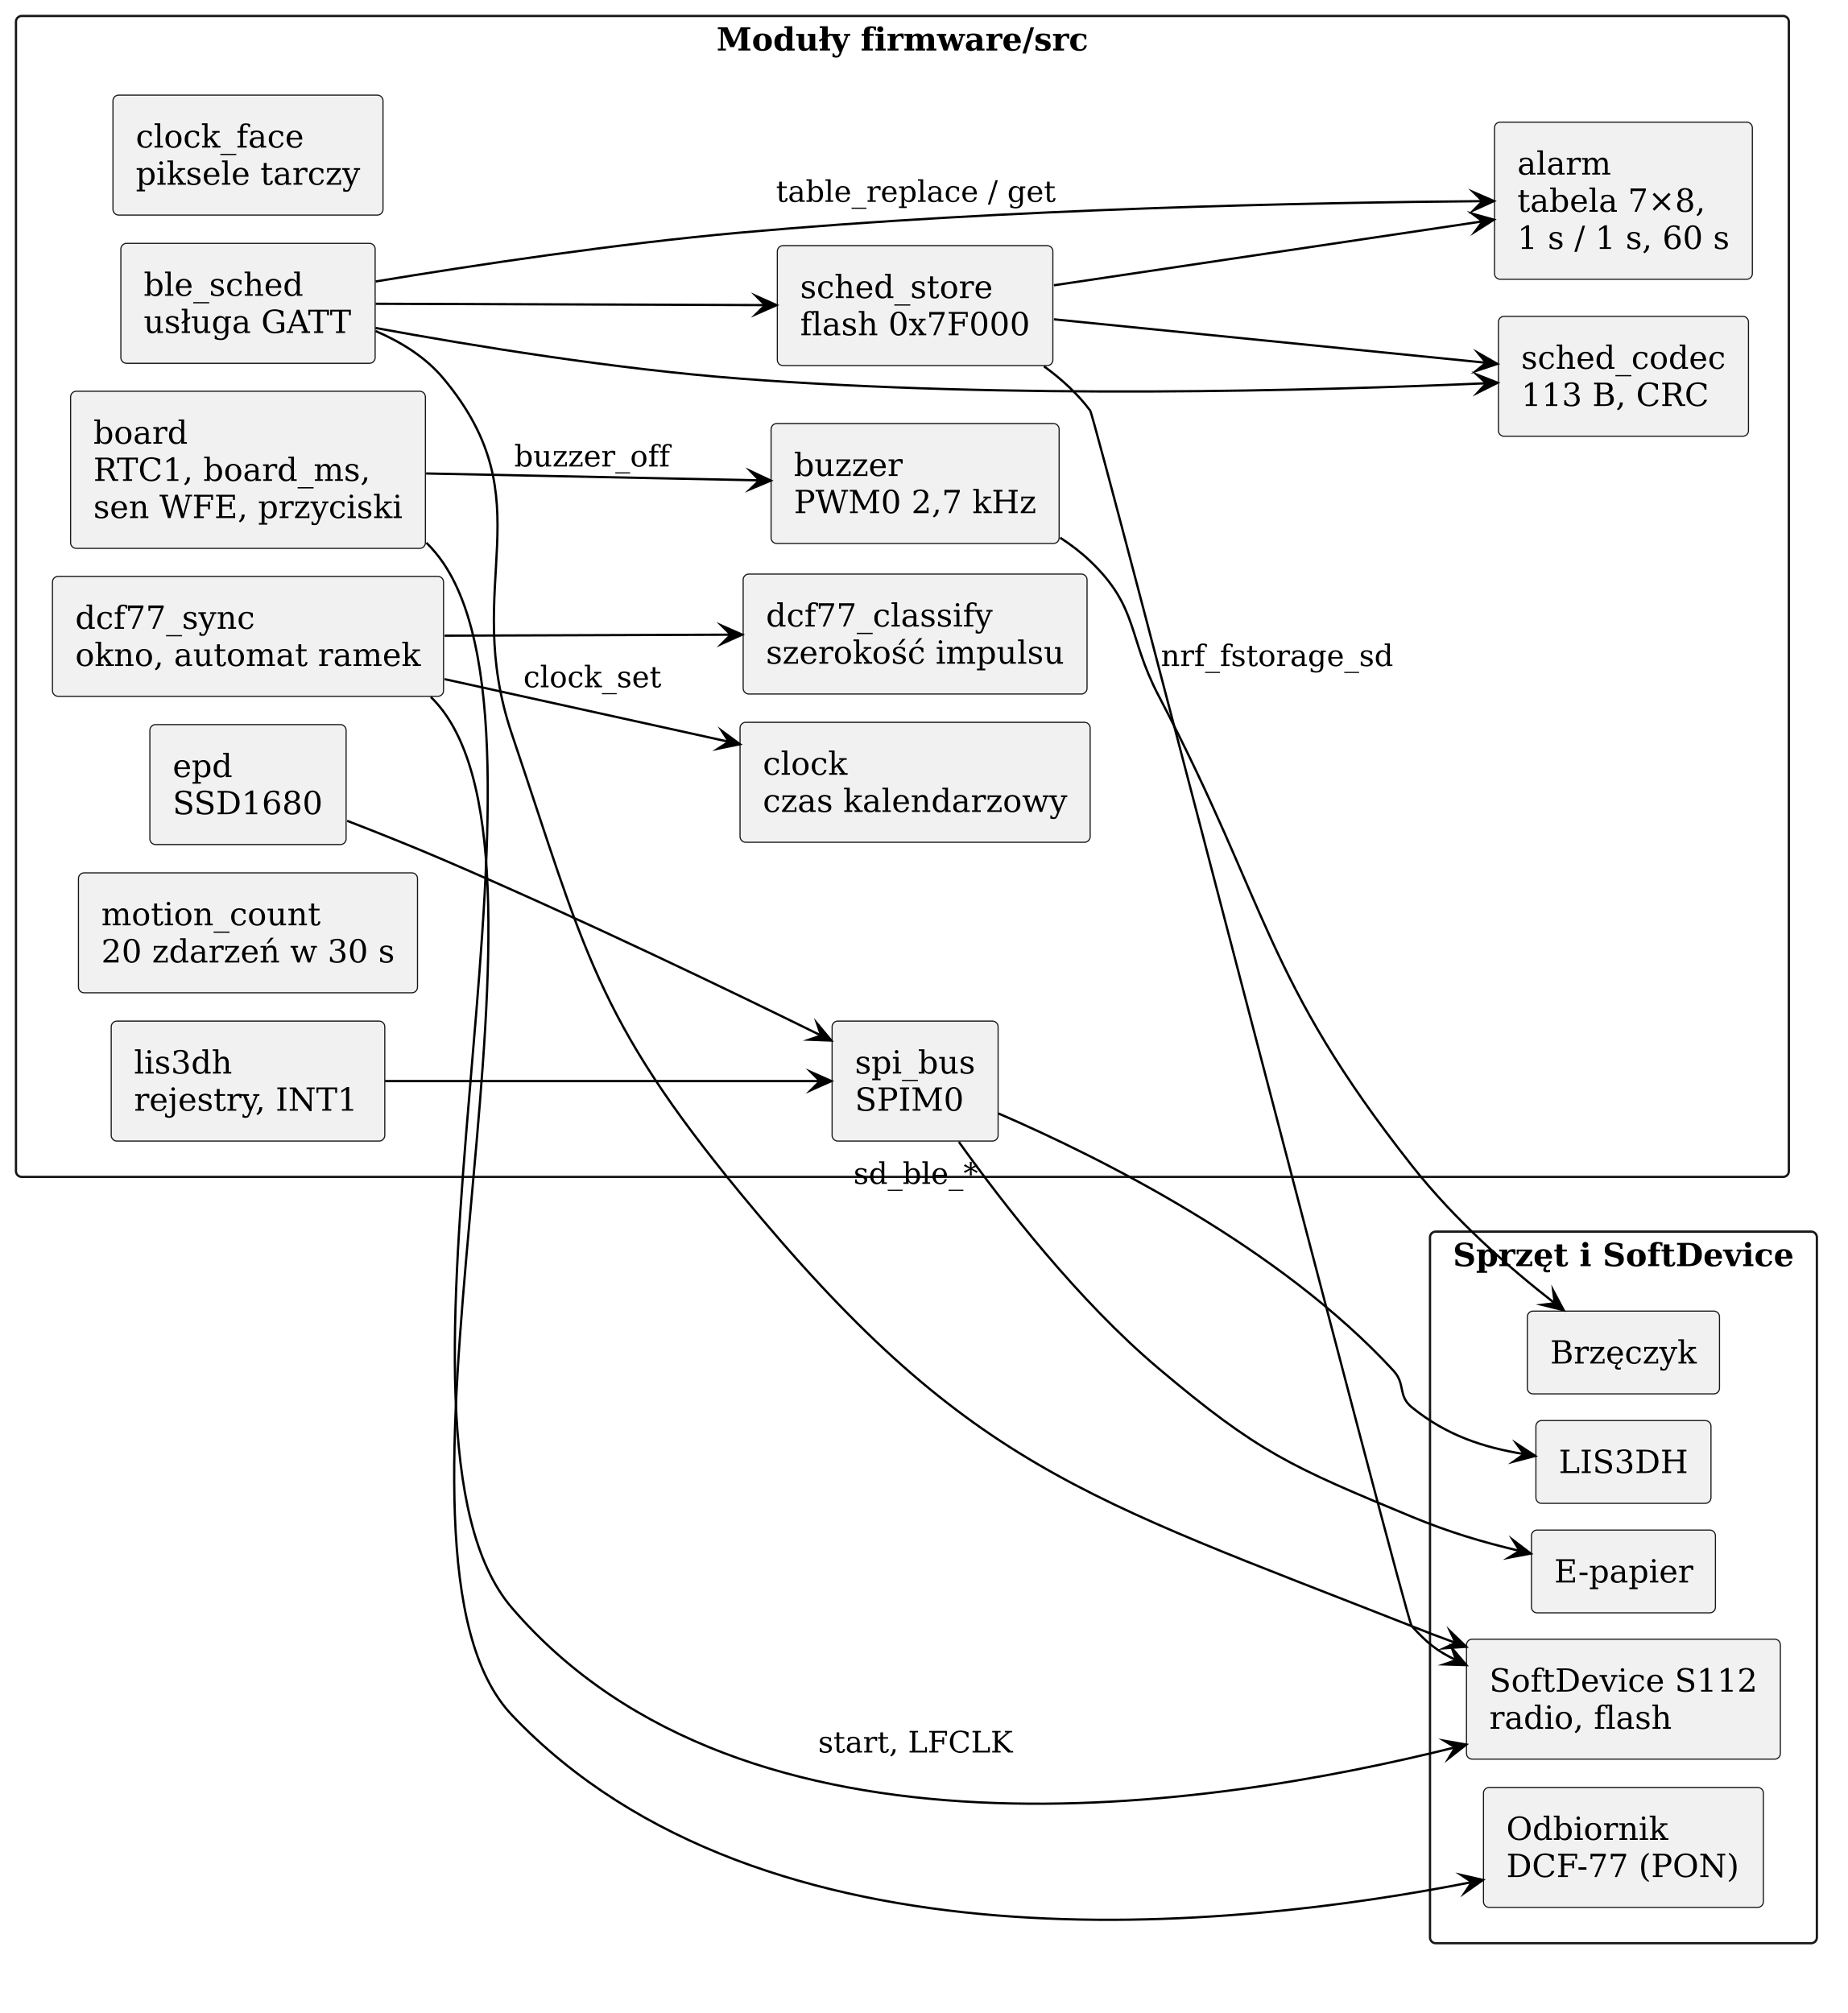
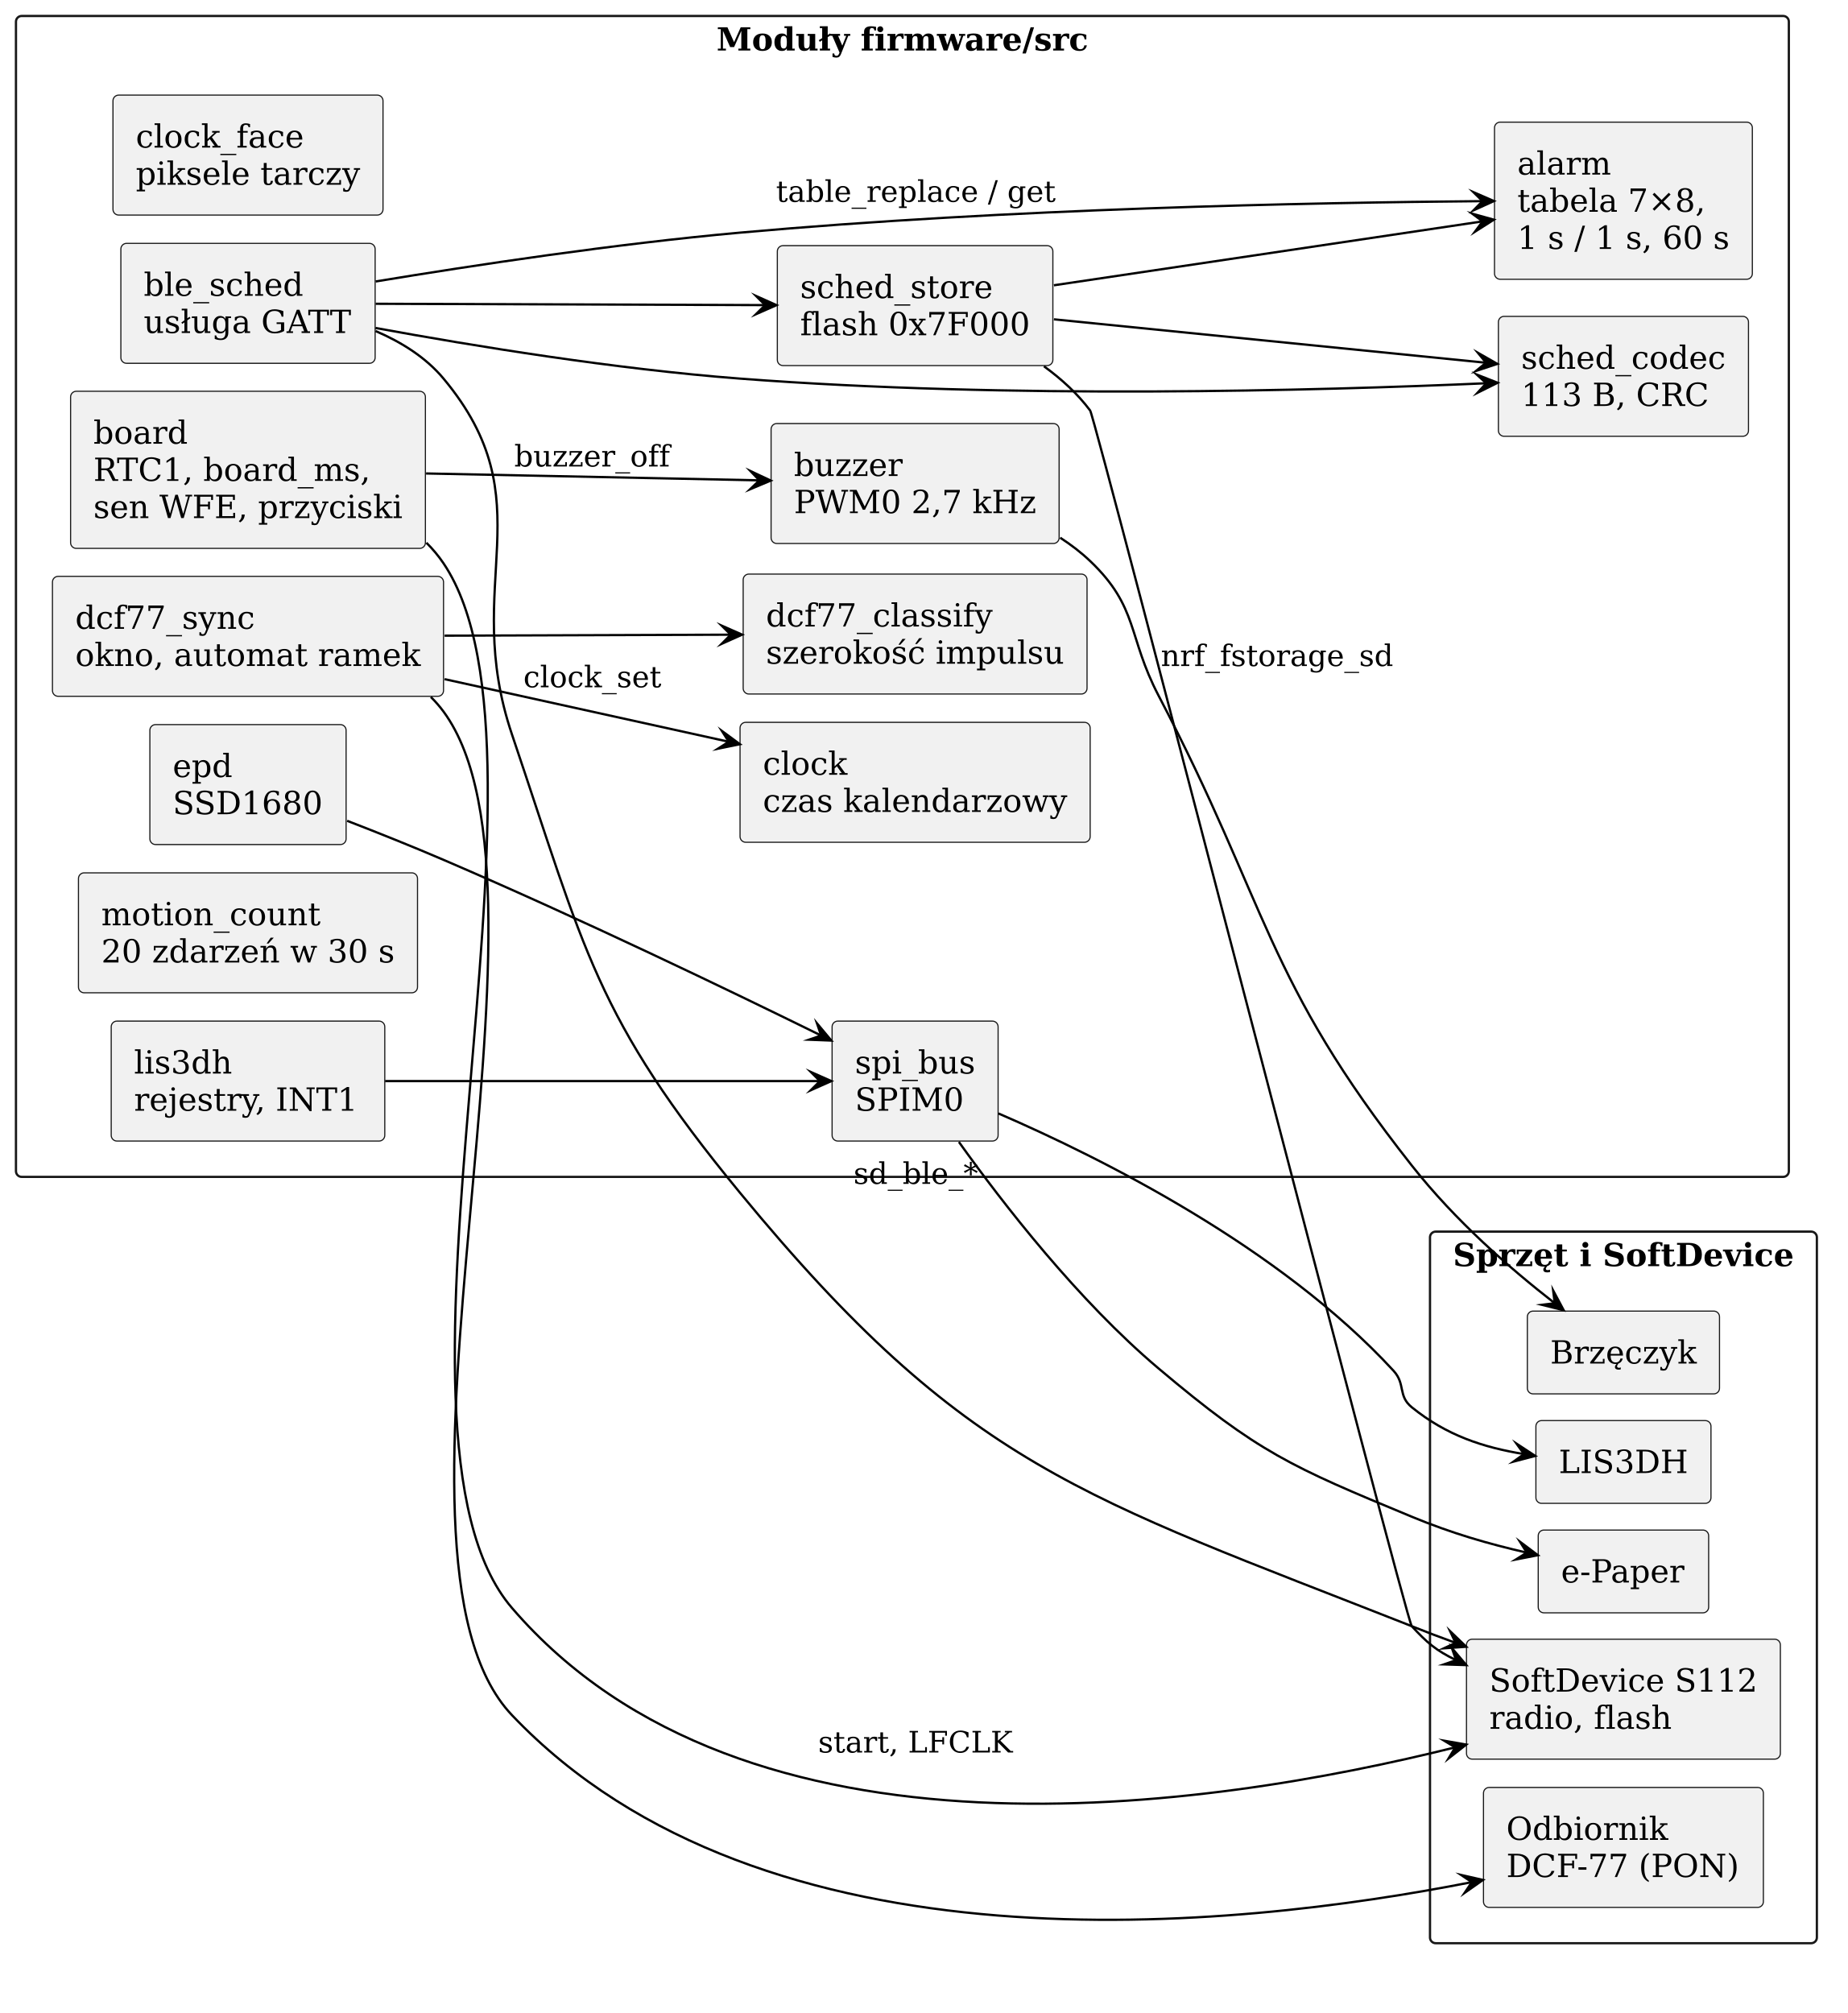
<svg xmlns="http://www.w3.org/2000/svg" version="1.1" data-diagram-type="DESCRIPTION" style="width:1350px;height:1471px;background:#FFFFFF;" width="1350px" height="1471.667px" viewBox="0 0 1350 1471" zoomAndPan="magnify" preserveAspectRatio="none" contentStyleType="text/css">
  <defs />
  <g font-family="sans-serif" lengthAdjust="spacing">
    <g class="cluster" data-qualified-name="Mods" id="ent0001" data-source-line="16">
      <rect x="11.667" y="11.667" width="1295.483" height="848.333" fill="none" style="stroke:#181818;stroke-width:1.667;" rx="4.167" ry="4.167" />
      <text x="523.55" y="36.909" fill="#000" font-size="23.333" textLength="271.717" font-weight="700" font-family="DejaVu Serif">Moduły firmware/src</text>
    </g>
    <g class="cluster" data-qualified-name="Hw" id="ent0016" data-source-line="33">
      <rect x="1044.933" y="900" width="282.7" height="520" fill="none" style="stroke:#181818;stroke-width:1.667;" rx="4.167" ry="4.167" />
      <text x="1061.67" y="925.243" fill="#000" font-size="23.333" textLength="249.227" font-weight="700" font-family="DejaVu Serif">Sprzęt i SoftDevice</text>
    </g>
    <g class="entity" data-qualified-name="Mods.m_board" id="ent0002" data-source-line="17">
      <rect x="51.583" y="285.917" width="259.272" height="114.818" fill="#F1F1F1" style="stroke:#181818;stroke-width:0.833;" rx="4.167" ry="4.167" />
      <text x="68.25" y="324.242" fill="#000" font-size="23.333" textLength="68.986" font-family="DejaVu Serif">board</text>
      <text x="68.25" y="351.403" fill="#000" font-size="23.333" textLength="202.834" font-family="DejaVu Serif">RTC1, board_ms,</text>
      <text x="68.25" y="378.565" fill="#000" font-size="23.333" textLength="225.939" font-family="DejaVu Serif">sen WFE, przyciski</text>
    </g>
    <g class="entity" data-qualified-name="Mods.m_alarm" id="ent0003" data-source-line="18">
      <rect x="1092.067" y="89.25" width="188.418" height="114.818" fill="#F1F1F1" style="stroke:#181818;stroke-width:0.833;" rx="4.167" ry="4.167" />
      <text x="1108.733" y="127.575" fill="#000" font-size="23.333" textLength="68.564" font-family="DejaVu Serif">alarm</text>
      <text x="1108.733" y="154.737" fill="#000" font-size="23.333" textLength="137.482" font-family="DejaVu Serif">tabela 7×8,</text>
      <text x="1108.733" y="181.898" fill="#000" font-size="23.333" textLength="155.085" font-family="DejaVu Serif">1 s / 1 s, 60 s</text>
    </g>
    <g class="entity" data-qualified-name="Mods.m_clock" id="ent0004" data-source-line="19">
      <rect x="540.767" y="527.833" width="255.843" height="87.656" fill="#F1F1F1" style="stroke:#181818;stroke-width:0.833;" rx="4.167" ry="4.167" />
      <text x="557.433" y="566.159" fill="#000" font-size="23.333" textLength="61.785" font-family="DejaVu Serif">clock</text>
      <text x="557.433" y="593.32" fill="#000" font-size="23.333" textLength="222.51" font-family="DejaVu Serif">czas kalendarzowy</text>
    </g>
    <g class="entity" data-qualified-name="Mods.m_motion" id="ent0005" data-source-line="20">
      <rect x="57.333" y="637.833" width="247.754" height="87.656" fill="#F1F1F1" style="stroke:#181818;stroke-width:0.833;" rx="4.167" ry="4.167" />
      <text x="74" y="676.159" fill="#000" font-size="23.333" textLength="160.303" font-family="DejaVu Serif">motion_count</text>
      <text x="74" y="703.32" fill="#000" font-size="23.333" textLength="214.421" font-family="DejaVu Serif">20 zdarzeń w 30 s</text>
    </g>
    <g class="entity" data-qualified-name="Mods.m_lis" id="ent0006" data-source-line="21">
      <rect x="81.267" y="746.167" width="199.902" height="87.656" fill="#F1F1F1" style="stroke:#181818;stroke-width:0.833;" rx="4.167" ry="4.167" />
      <text x="97.933" y="784.492" fill="#000" font-size="23.333" textLength="71.709" font-family="DejaVu Serif">lis3dh</text>
      <text x="97.933" y="811.653" fill="#000" font-size="23.333" textLength="166.569" font-family="DejaVu Serif">rejestry, INT1</text>
    </g>
    <g class="entity" data-qualified-name="Mods.m_buzz" id="ent0007" data-source-line="22">
      <rect x="563.45" y="309.5" width="210.475" height="87.656" fill="#F1F1F1" style="stroke:#181818;stroke-width:0.833;" rx="4.167" ry="4.167" />
      <text x="580.117" y="347.825" fill="#000" font-size="23.333" textLength="79.513" font-family="DejaVu Serif">buzzer</text>
      <text x="580.117" y="374.987" fill="#000" font-size="23.333" textLength="177.142" font-family="DejaVu Serif">PWM0 2,7 kHz</text>
    </g>
    <g class="entity" data-qualified-name="Mods.m_dcf" id="ent0008" data-source-line="23">
      <rect x="38.333" y="421.167" width="285.762" height="87.656" fill="#F1F1F1" style="stroke:#181818;stroke-width:0.833;" rx="4.167" ry="4.167" />
      <text x="55" y="459.492" fill="#000" font-size="23.333" textLength="131.25" font-family="DejaVu Serif">dcf77_sync</text>
      <text x="55" y="486.653" fill="#000" font-size="23.333" textLength="252.428" font-family="DejaVu Serif">okno, automat ramek</text>
    </g>
    <g class="entity" data-qualified-name="Mods.m_cls" id="ent0009" data-source-line="24">
      <rect x="543.05" y="419.5" width="251.274" height="87.656" fill="#F1F1F1" style="stroke:#181818;stroke-width:0.833;" rx="4.167" ry="4.167" />
      <text x="559.717" y="457.825" fill="#000" font-size="23.333" textLength="165.669" font-family="DejaVu Serif">dcf77_classify</text>
      <text x="559.717" y="484.987" fill="#000" font-size="23.333" textLength="217.941" font-family="DejaVu Serif">szerokość impulsu</text>
    </g>
    <g class="entity" data-qualified-name="Mods.m_ble" id="ent0010" data-source-line="25">
      <rect x="88.317" y="177.833" width="185.809" height="87.656" fill="#F1F1F1" style="stroke:#181818;stroke-width:0.833;" rx="4.167" ry="4.167" />
      <text x="104.983" y="216.159" fill="#000" font-size="23.333" textLength="116.689" font-family="DejaVu Serif">ble_sched</text>
      <text x="104.983" y="243.32" fill="#000" font-size="23.333" textLength="152.476" font-family="DejaVu Serif">usługa GATT</text>
    </g>
    <g class="entity" data-qualified-name="Mods.m_store" id="ent0011" data-source-line="26">
      <rect x="568.017" y="179.5" width="201.338" height="87.656" fill="#F1F1F1" style="stroke:#181818;stroke-width:0.833;" rx="4.167" ry="4.167" />
      <text x="584.683" y="217.825" fill="#000" font-size="23.333" textLength="140.843" font-family="DejaVu Serif">sched_store</text>
      <text x="584.683" y="244.987" fill="#000" font-size="23.333" textLength="168.005" font-family="DejaVu Serif">flash 0x7F000</text>
    </g>
    <g class="entity" data-qualified-name="Mods.m_codec" id="ent0012" data-source-line="27">
      <rect x="1094.917" y="231.167" width="182.744" height="87.656" fill="#F1F1F1" style="stroke:#181818;stroke-width:0.833;" rx="4.167" ry="4.167" />
      <text x="1111.583" y="269.492" fill="#000" font-size="23.333" textLength="149.411" font-family="DejaVu Serif">sched_codec</text>
      <text x="1111.583" y="296.653" fill="#000" font-size="23.333" textLength="137.209" font-family="DejaVu Serif">113 B, CRC</text>
    </g>
    <g class="entity" data-qualified-name="Mods.m_epd" id="ent0013" data-source-line="28">
      <rect x="109.517" y="529.5" width="143.392" height="87.656" fill="#F1F1F1" style="stroke:#181818;stroke-width:0.833;" rx="4.167" ry="4.167" />
      <text x="126.183" y="567.825" fill="#000" font-size="23.333" textLength="43.682" font-family="DejaVu Serif">epd</text>
      <text x="126.183" y="594.987" fill="#000" font-size="23.333" textLength="110.059" font-family="DejaVu Serif">SSD1680</text>
    </g>
    <g class="entity" data-qualified-name="Mods.m_face" id="ent0014" data-source-line="29">
      <rect x="82.55" y="69.5" width="197.327" height="87.656" fill="#F1F1F1" style="stroke:#181818;stroke-width:0.833;" rx="4.167" ry="4.167" />
      <text x="99.217" y="107.825" fill="#000" font-size="23.333" textLength="122.876" font-family="DejaVu Serif">clock_face</text>
      <text x="99.217" y="134.987" fill="#000" font-size="23.333" textLength="163.994" font-family="DejaVu Serif">piksele tarczy</text>
    </g>
    <g class="entity" data-qualified-name="Mods.m_spi" id="ent0015" data-source-line="30">
      <rect x="608.033" y="746.167" width="121.312" height="87.656" fill="#F1F1F1" style="stroke:#181818;stroke-width:0.833;" rx="4.167" ry="4.167" />
      <text x="624.7" y="784.492" fill="#000" font-size="23.333" textLength="87.979" font-family="DejaVu Serif">spi_bus</text>
      <text x="624.7" y="811.653" fill="#000" font-size="23.333" textLength="79.639" font-family="DejaVu Serif">SPIM0</text>
    </g>
    <g class="entity" data-qualified-name="Hw.sd" id="ent0017" data-source-line="34">
      <rect x="1071.6" y="1197.833" width="229.354" height="87.656" fill="#F1F1F1" style="stroke:#181818;stroke-width:0.833;" rx="4.167" ry="4.167" />
      <text x="1088.267" y="1236.159" fill="#000" font-size="23.333" textLength="196.021" font-family="DejaVu Serif">SoftDevice S112</text>
      <text x="1088.267" y="1263.32" fill="#000" font-size="23.333" textLength="133.358" font-family="DejaVu Serif">radio, flash</text>
    </g>
    <g class="entity" data-qualified-name="Hw.hw_dcf" id="ent0018" data-source-line="35">
      <rect x="1084.017" y="1306.167" width="204.528" height="87.656" fill="#F1F1F1" style="stroke:#181818;stroke-width:0.833;" rx="4.167" ry="4.167" />
      <text x="1100.683" y="1344.492" fill="#000" font-size="23.333" textLength="118.296" font-family="DejaVu Serif">Odbiornik</text>
      <text x="1100.683" y="1371.653" fill="#000" font-size="23.333" textLength="171.195" font-family="DejaVu Serif">DCF-77 (PON)</text>
    </g>
    <g class="entity" data-qualified-name="Hw.hw_lis" id="ent0019" data-source-line="36">
      <rect x="1122.317" y="1038.083" width="127.931" height="60.495" fill="#F1F1F1" style="stroke:#181818;stroke-width:0.833;" rx="4.167" ry="4.167" />
      <text x="1138.983" y="1076.409" fill="#000" font-size="23.333" textLength="94.598" font-family="DejaVu Serif">LIS3DH</text>
    </g>
    <g class="entity" data-qualified-name="Hw.hw_epd" id="ent0020" data-source-line="37">
-       <rect x="1119.05" y="1118.083" width="134.46" height="60.495" fill="#F1F1F1" style="stroke:#181818;stroke-width:0.833;" rx="4.167" ry="4.167" />
-       <text x="1135.717" y="1156.409" fill="#000" font-size="23.333" textLength="101.126" font-family="DejaVu Serif">E-papier</text>
+       <rect x="1124.017" y="1118.083" width="124.536" height="60.495" fill="#F1F1F1" style="stroke:#181818;stroke-width:0.833;" rx="4.167" ry="4.167" />
+       <text x="1140.683" y="1156.409" fill="#000" font-size="23.333" textLength="91.203" font-family="DejaVu Serif">e-Paper</text>
    </g>
    <g class="entity" data-qualified-name="Hw.hw_buzz" id="ent0021" data-source-line="38">
      <rect x="1116.067" y="958.083" width="140.418" height="60.495" fill="#F1F1F1" style="stroke:#181818;stroke-width:0.833;" rx="4.167" ry="4.167" />
      <text x="1132.733" y="996.409" fill="#000" font-size="23.333" textLength="107.085" font-family="DejaVu Serif">Brzęczyk</text>
    </g>
    <g class="link" data-entity-1="ent0008" data-entity-2="ent0009" id="lnk22" data-source-line="41" data-link-type="dependency">
      <path d="M324.867,464.517 C393.783,464.267 467.5,464.01 533.983,463.794" style="stroke:#000;stroke-width:1.667;" fill="none" id="m_dcf-to-m_cls" />
      <polygon points="542.317,463.767,527.295,457.149,533.983,463.794,527.338,470.482,542.317,463.767" fill="#000" style="stroke:#000;stroke-width:1.667;stroke-linejoin:miter;stroke-miterlimit:10;" />
    </g>
    <g class="link" data-entity-1="ent0008" data-entity-2="ent0004" id="lnk23" data-source-line="42" data-link-type="dependency">
      <path d="M324.867,496.283 C393.217,511.35 466.362,527.457 532.545,542.04" style="stroke:#000;stroke-width:1.667;" fill="none" id="m_dcf-to-m_clock" />
      <polygon points="540.683,543.833,527.469,534.095,532.545,542.04,524.6,547.116,540.683,543.833" fill="#000" style="stroke:#000;stroke-width:1.667;stroke-linejoin:miter;stroke-miterlimit:10;" />
      <text x="382.433" y="502.228" fill="#000" font-size="21.667" textLength="100.854" font-family="DejaVu Serif">clock_set</text>
    </g>
    <g class="link" data-entity-1="ent0010" data-entity-2="ent0003" id="lnk24" data-source-line="43" data-link-type="dependency">
      <path d="M274.5,205.683 C346.617,193.767 449.783,178.183 540.767,170 C736.267,152.4 957.984,148.036 1083.317,146.986" style="stroke:#000;stroke-width:1.667;" fill="none" id="m_ble-to-m_alarm" />
      <polygon points="1091.65,146.917,1076.595,140.376,1083.317,146.986,1076.706,153.709,1091.65,146.917" fill="#000" style="stroke:#000;stroke-width:1.667;stroke-linejoin:miter;stroke-miterlimit:10;" />
      <text x="567.017" y="147.478" fill="#000" font-size="21.667" textLength="204.405" font-family="DejaVu Serif">table_replace / get</text>
    </g>
    <g class="link" data-entity-1="ent0010" data-entity-2="ent0011" id="lnk25" data-source-line="44" data-link-type="dependency">
      <path d="M274.517,221.983 C358.117,222.267 473.067,222.673 559.083,222.956" style="stroke:#000;stroke-width:1.667;" fill="none" id="m_ble-to-m_store" />
      <polygon points="567.417,222.983,552.439,216.267,559.083,222.956,552.395,229.601,567.417,222.983" fill="#000" style="stroke:#000;stroke-width:1.667;stroke-linejoin:miter;stroke-miterlimit:10;" />
    </g>
    <g class="link" data-entity-1="ent0010" data-entity-2="ent0012" id="lnk26" data-source-line="45" data-link-type="dependency">
      <path d="M274.383,239.667 C346.433,252.883 449.567,269.7 540.767,276.667 C737.767,291.717 961.325,285.549 1086.025,280.066" style="stroke:#000;stroke-width:1.667;" fill="none" id="m_ble-to-m_codec" />
      <polygon points="1094.35,279.7,1079.072,273.699,1086.025,280.066,1079.657,287.019,1094.35,279.7" fill="#000" style="stroke:#000;stroke-width:1.667;stroke-linejoin:miter;stroke-miterlimit:10;" />
    </g>
    <g class="link" data-entity-1="ent0011" data-entity-2="ent0012" id="lnk27" data-source-line="46" data-link-type="dependency">
      <path d="M770.117,233.35 C864.017,242.783 995.142,255.967 1085.875,265.084" style="stroke:#000;stroke-width:1.667;" fill="none" id="m_store-to-m_codec" />
      <polygon points="1094.167,265.917,1079.908,257.784,1085.875,265.084,1078.575,271.05,1094.167,265.917" fill="#000" style="stroke:#000;stroke-width:1.667;stroke-linejoin:miter;stroke-miterlimit:10;" />
    </g>
    <g class="link" data-entity-1="ent0011" data-entity-2="ent0003" id="lnk28" data-source-line="47" data-link-type="dependency">
      <path d="M770.117,208.467 C863.15,194.583 992.591,175.295 1083.374,161.762" style="stroke:#000;stroke-width:1.667;" fill="none" id="m_store-to-m_alarm" />
      <polygon points="1091.617,160.533,1075.798,156.151,1083.374,161.762,1077.764,169.339,1091.617,160.533" fill="#000" style="stroke:#000;stroke-width:1.667;stroke-linejoin:miter;stroke-miterlimit:10;" />
    </g>
    <g class="link" data-entity-1="ent0006" data-entity-2="ent0015" id="lnk29" data-source-line="48" data-link-type="dependency">
      <path d="M281.433,790 C379.3,790 517.833,790 599.15,790" style="stroke:#000;stroke-width:1.667;" fill="none" id="m_lis-to-m_spi" />
      <polygon points="607.483,790,592.483,783.333,599.15,790,592.483,796.667,607.483,790" fill="#000" style="stroke:#000;stroke-width:1.667;stroke-linejoin:miter;stroke-miterlimit:10;" />
    </g>
    <g class="link" data-entity-1="ent0013" data-entity-2="ent0015" id="lnk30" data-source-line="49" data-link-type="dependency">
      <path d="M253.667,599.8 C276.3,608.55 301.367,618.567 324.1,628.333 C424.783,671.617 532.072,723.306 600.022,756.722" style="stroke:#000;stroke-width:1.667;" fill="none" id="m_epd-to-m_spi" />
      <polygon points="607.5,760.4,596.982,747.798,600.022,756.722,591.098,759.763,607.5,760.4" fill="#000" style="stroke:#000;stroke-width:1.667;stroke-linejoin:miter;stroke-miterlimit:10;" />
    </g>
    <g class="link" data-entity-1="ent0010" data-entity-2="ent0017" id="lnk31" data-source-line="50" data-link-type="dependency">
      <path d="M274.433,241.9 C293.183,249.933 311.133,261.1 324.1,276.667 C399.417,367.067 336.433,425.183 374.1,536.667 C427.317,694.217 435.083,743.267 540.767,871.667 C705.75,1072.117 790.083,1093.117 1031.6,1188.333 C1044.433,1193.383 1050.118,1195.62 1063.601,1200.52" style="stroke:#000;stroke-width:1.667;" fill="none" id="m_ble-to-sd" />
      <polygon points="1071.433,1203.367,1059.612,1191.978,1063.601,1200.52,1055.058,1204.509,1071.433,1203.367" fill="#000" style="stroke:#000;stroke-width:1.667;stroke-linejoin:miter;stroke-miterlimit:10;" />
      <text x="623.683" y="865.111" fill="#000" font-size="21.667" textLength="91.11" font-family="DejaVu Serif">sd_ble_*</text>
    </g>
    <g class="link" data-entity-1="ent0011" data-entity-2="ent0017" id="lnk32" data-source-line="51" data-link-type="dependency">
      <path d="M762.85,267.667 C775.567,276.917 787.4,287.683 796.6,300 C800.433,305.117 1027.267,1183.65 1031.6,1188.333 C1042.683,1200.3 1049.097,1205.958 1063.997,1213.158" style="stroke:#000;stroke-width:1.667;" fill="none" id="m_store-to-sd" />
      <polygon points="1071.5,1216.783,1060.895,1204.254,1063.997,1213.158,1055.094,1216.26,1071.5,1216.783" fill="#000" style="stroke:#000;stroke-width:1.667;stroke-linejoin:miter;stroke-miterlimit:10;" />
      <text x="848.267" y="486.695" fill="#000" font-size="21.667" textLength="169.842" font-family="DejaVu Serif">nrf_fstorage_sd</text>
    </g>
    <g class="link" data-entity-1="ent0002" data-entity-2="ent0007" id="lnk33" data-source-line="52" data-link-type="dependency">
      <path d="M311.35,345.983 C390.067,347.617 481.185,349.495 554.885,351.012" style="stroke:#000;stroke-width:1.667;" fill="none" id="m_board-to-m_buzz" />
      <polygon points="563.217,351.183,548.357,344.209,554.885,351.012,548.083,357.54,563.217,351.183" fill="#000" style="stroke:#000;stroke-width:1.667;stroke-linejoin:miter;stroke-miterlimit:10;" />
      <text x="375.767" y="340.878" fill="#000" font-size="21.667" textLength="113.75" font-family="DejaVu Serif">buzzer_off</text>
    </g>
    <g class="link" data-entity-1="ent0002" data-entity-2="ent0017" id="lnk34" data-source-line="53" data-link-type="dependency">
      <path d="M311.6,396.617 C316.233,401.233 320.45,406.25 324.1,411.667 C419.067,552.667 263.317,1046.067 374.1,1175 C544.317,1373.117 883.715,1321.718 1063.365,1276.868" style="stroke:#000;stroke-width:1.667;" fill="none" id="m_board-to-sd" />
      <polygon points="1071.45,1274.85,1055.282,1272.015,1063.365,1276.868,1058.511,1284.951,1071.45,1274.85" fill="#000" style="stroke:#000;stroke-width:1.667;stroke-linejoin:miter;stroke-miterlimit:10;" />
      <text x="597.85" y="1280.645" fill="#000" font-size="21.667" textLength="142.156" font-family="DejaVu Serif">start, LFCLK</text>
    </g>
    <g class="link" data-entity-1="ent0008" data-entity-2="ent0018" id="lnk35" data-source-line="54" data-link-type="dependency">
      <path d="M314.833,509.333 C318.183,512.633 321.283,516.183 324.1,520 C420.817,651.617 261.55,1134.95 374.1,1253.333 C558.15,1446.95 902.424,1409.46 1075.49,1375.377" style="stroke:#000;stroke-width:1.667;" fill="none" id="m_dcf-to-hw_dcf" />
      <polygon points="1083.667,1373.767,1067.661,1370.124,1075.49,1375.377,1070.238,1383.206,1083.667,1373.767" fill="#000" style="stroke:#000;stroke-width:1.667;stroke-linejoin:miter;stroke-miterlimit:10;" />
    </g>
    <g class="link" data-entity-1="ent0015" data-entity-2="ent0019" id="lnk36" data-source-line="55" data-link-type="dependency">
      <path d="M729.583,813.65 C804.917,846.267 935.2,911.4 1018.267,1001.667 C1027.25,1011.417 1021.317,1019.983 1031.6,1028.333 C1056.983,1048.917 1083.61,1057.653 1113.626,1062.57" style="stroke:#000;stroke-width:1.667;" fill="none" id="m_spi-to-hw_lis" />
      <polygon points="1121.85,1063.917,1108.125,1054.913,1113.626,1062.57,1105.97,1068.071,1121.85,1063.917" fill="#000" style="stroke:#000;stroke-width:1.667;stroke-linejoin:miter;stroke-miterlimit:10;" />
    </g>
    <g class="link" data-entity-1="ent0015" data-entity-2="ent0020" id="lnk37" data-source-line="56" data-link-type="dependency">
-       <path d="M700.667,834.45 C733.1,879.817 787.867,950.417 846.6,1000 C919.417,1061.467 943.583,1071.867 1031.6,1108.333 C1059.25,1119.783 1082.992,1126.808 1110.442,1133.325" style="stroke:#000;stroke-width:1.667;" fill="none" id="m_spi-to-hw_epd" />
-       <polygon points="1118.55,1135.25,1105.496,1125.299,1110.442,1133.325,1102.416,1138.272,1118.55,1135.25" fill="#000" style="stroke:#000;stroke-width:1.667;stroke-linejoin:miter;stroke-miterlimit:10;" />
+       <path d="M700.667,834.45 C733.1,879.817 787.867,950.417 846.6,1000 C919.417,1061.467 943.583,1071.867 1031.6,1108.333 C1061.033,1120.517 1087.079,1128.013 1115.663,1134.596" style="stroke:#000;stroke-width:1.667;" fill="none" id="m_spi-to-hw_epd" />
+       <polygon points="1123.783,1136.467,1110.662,1126.603,1115.663,1134.596,1107.67,1139.597,1123.783,1136.467" fill="#000" style="stroke:#000;stroke-width:1.667;stroke-linejoin:miter;stroke-miterlimit:10;" />
    </g>
    <g class="link" data-entity-1="ent0007" data-entity-2="ent0021" id="lnk38" data-source-line="57" data-link-type="dependency">
      <path d="M774.7,392.933 C782.567,398.033 790,403.7 796.6,410 C832.1,443.817 823.867,464.9 846.6,508.333 C927,661.9 924.233,715.583 1031.6,851.667 C1064.033,892.767 1103.096,926.607 1136.08,952.341" style="stroke:#000;stroke-width:1.667;" fill="none" id="m_buzz-to-hw_buzz" />
      <polygon points="1142.65,957.467,1134.924,942.984,1136.08,952.341,1126.723,953.496,1142.65,957.467" fill="#000" style="stroke:#000;stroke-width:1.667;stroke-linejoin:miter;stroke-miterlimit:10;" />
    </g>
  </g>
</svg>
